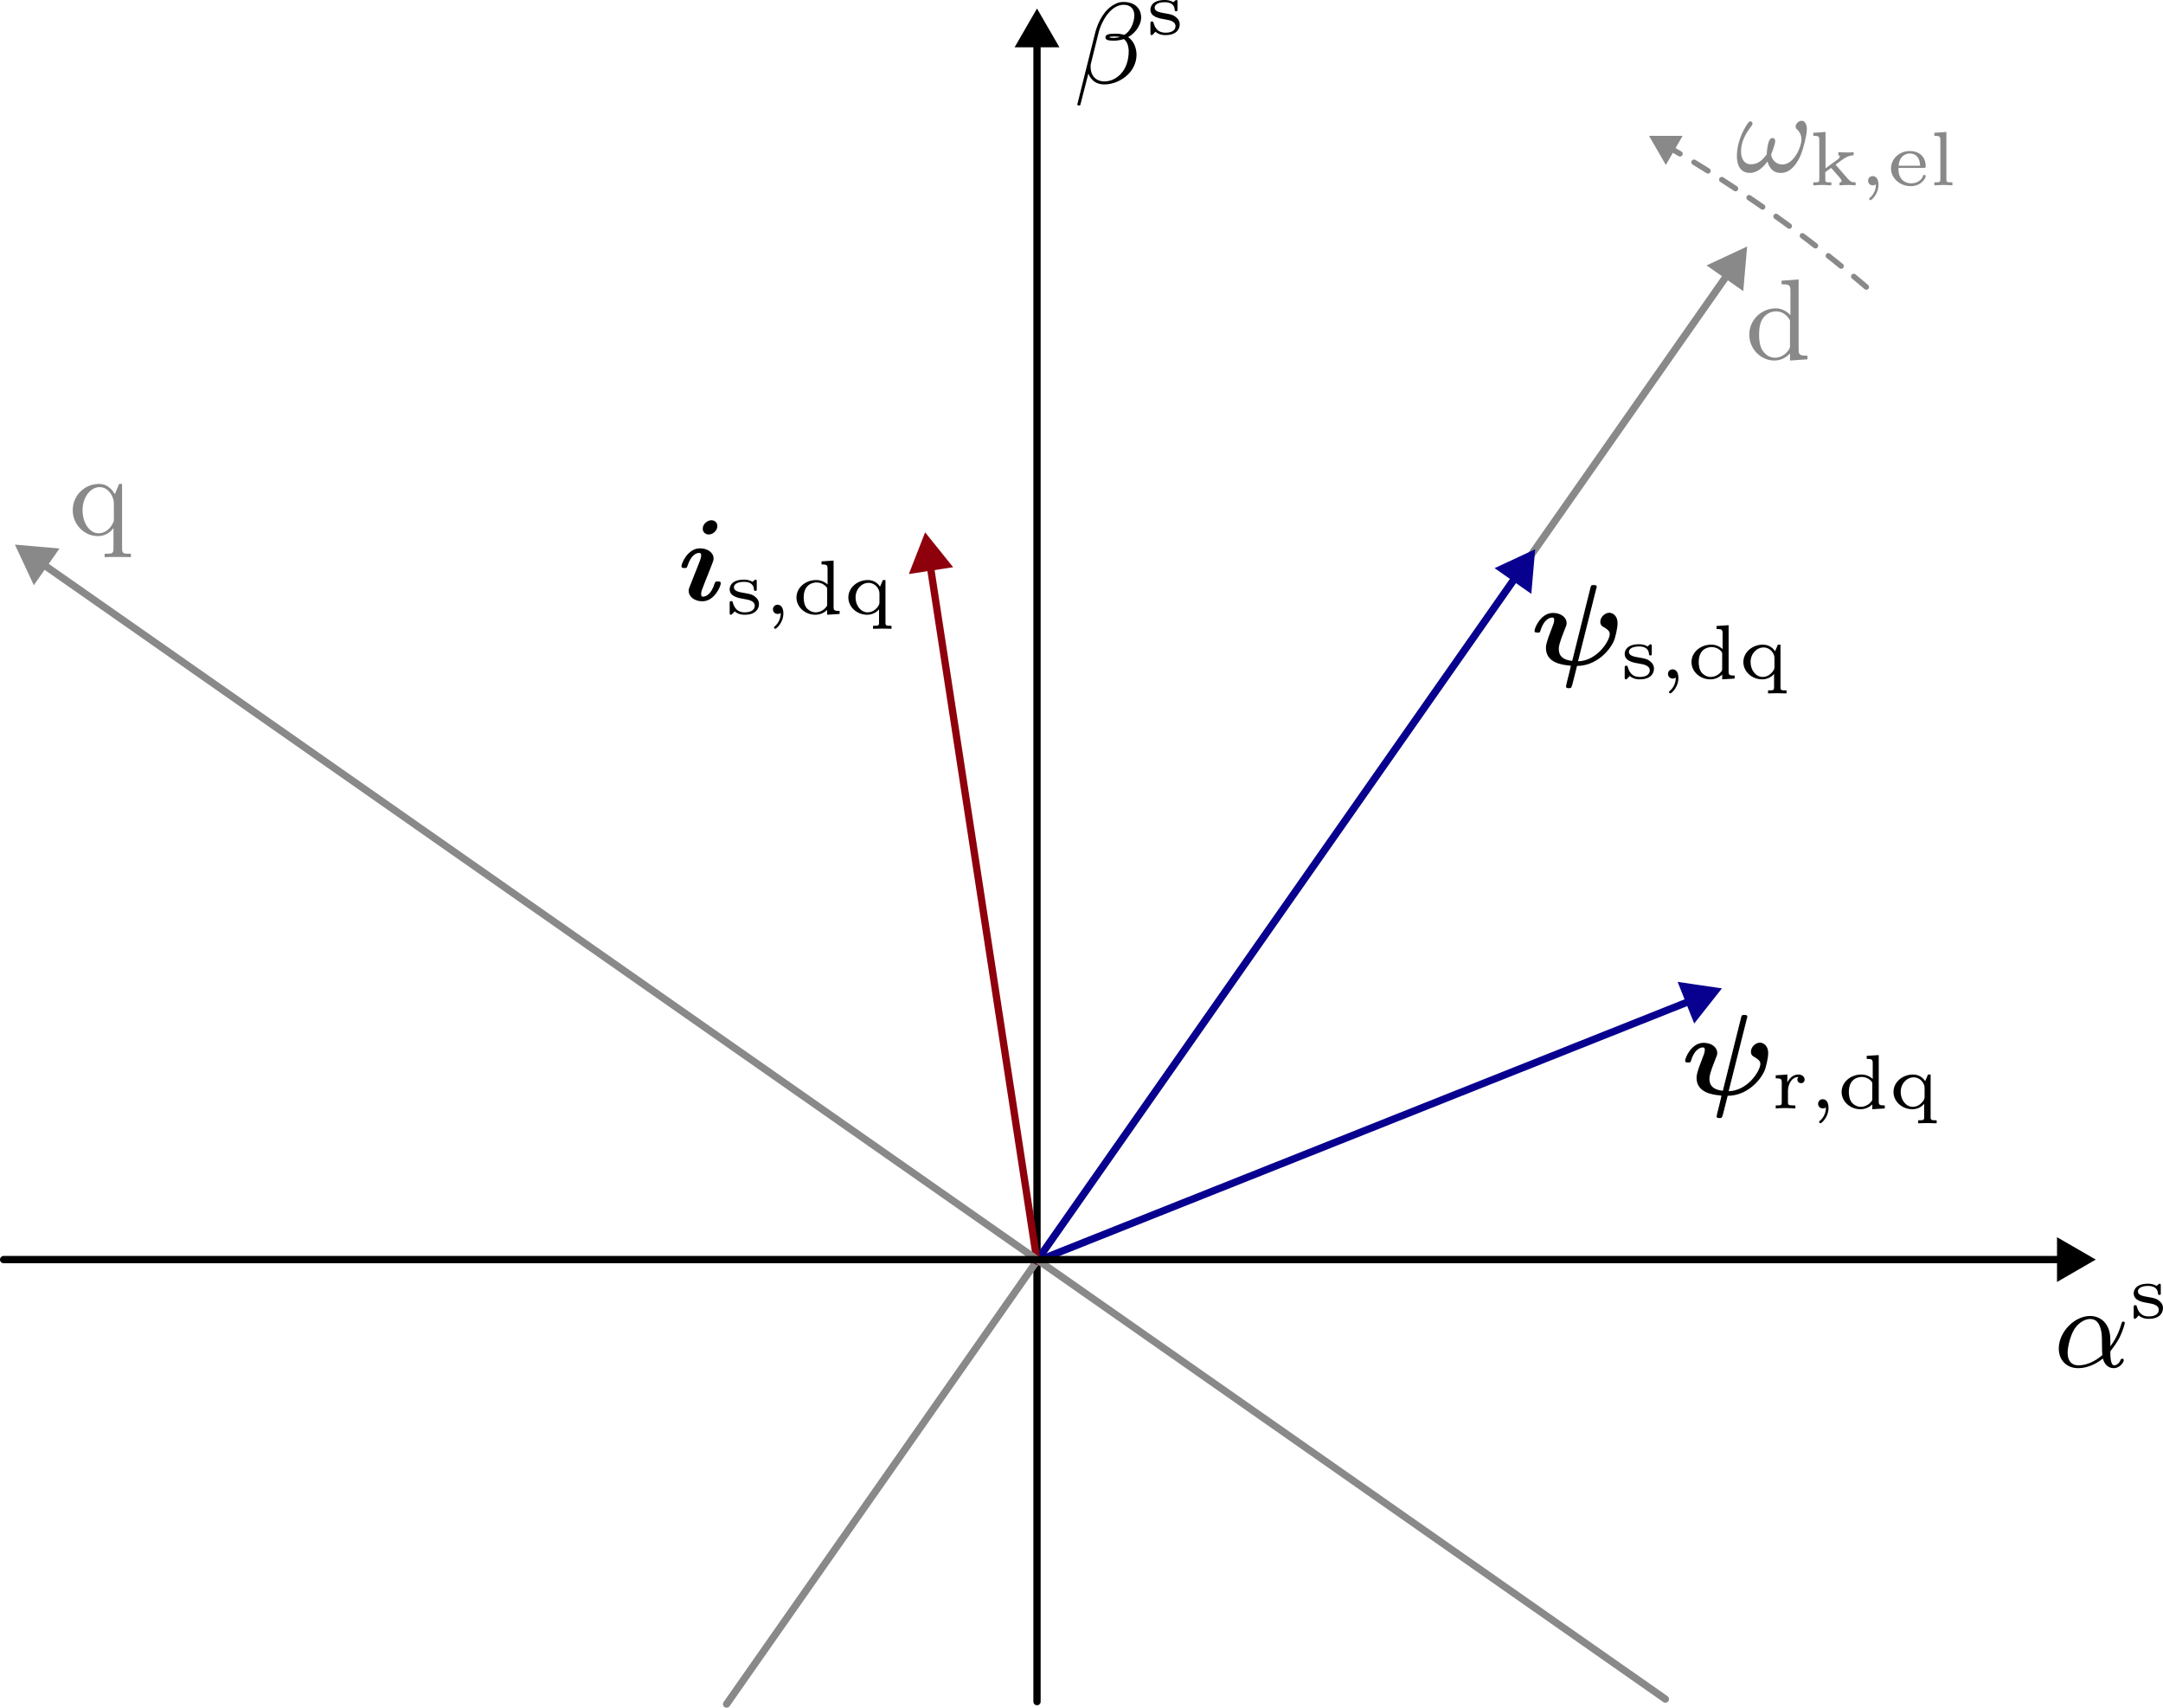
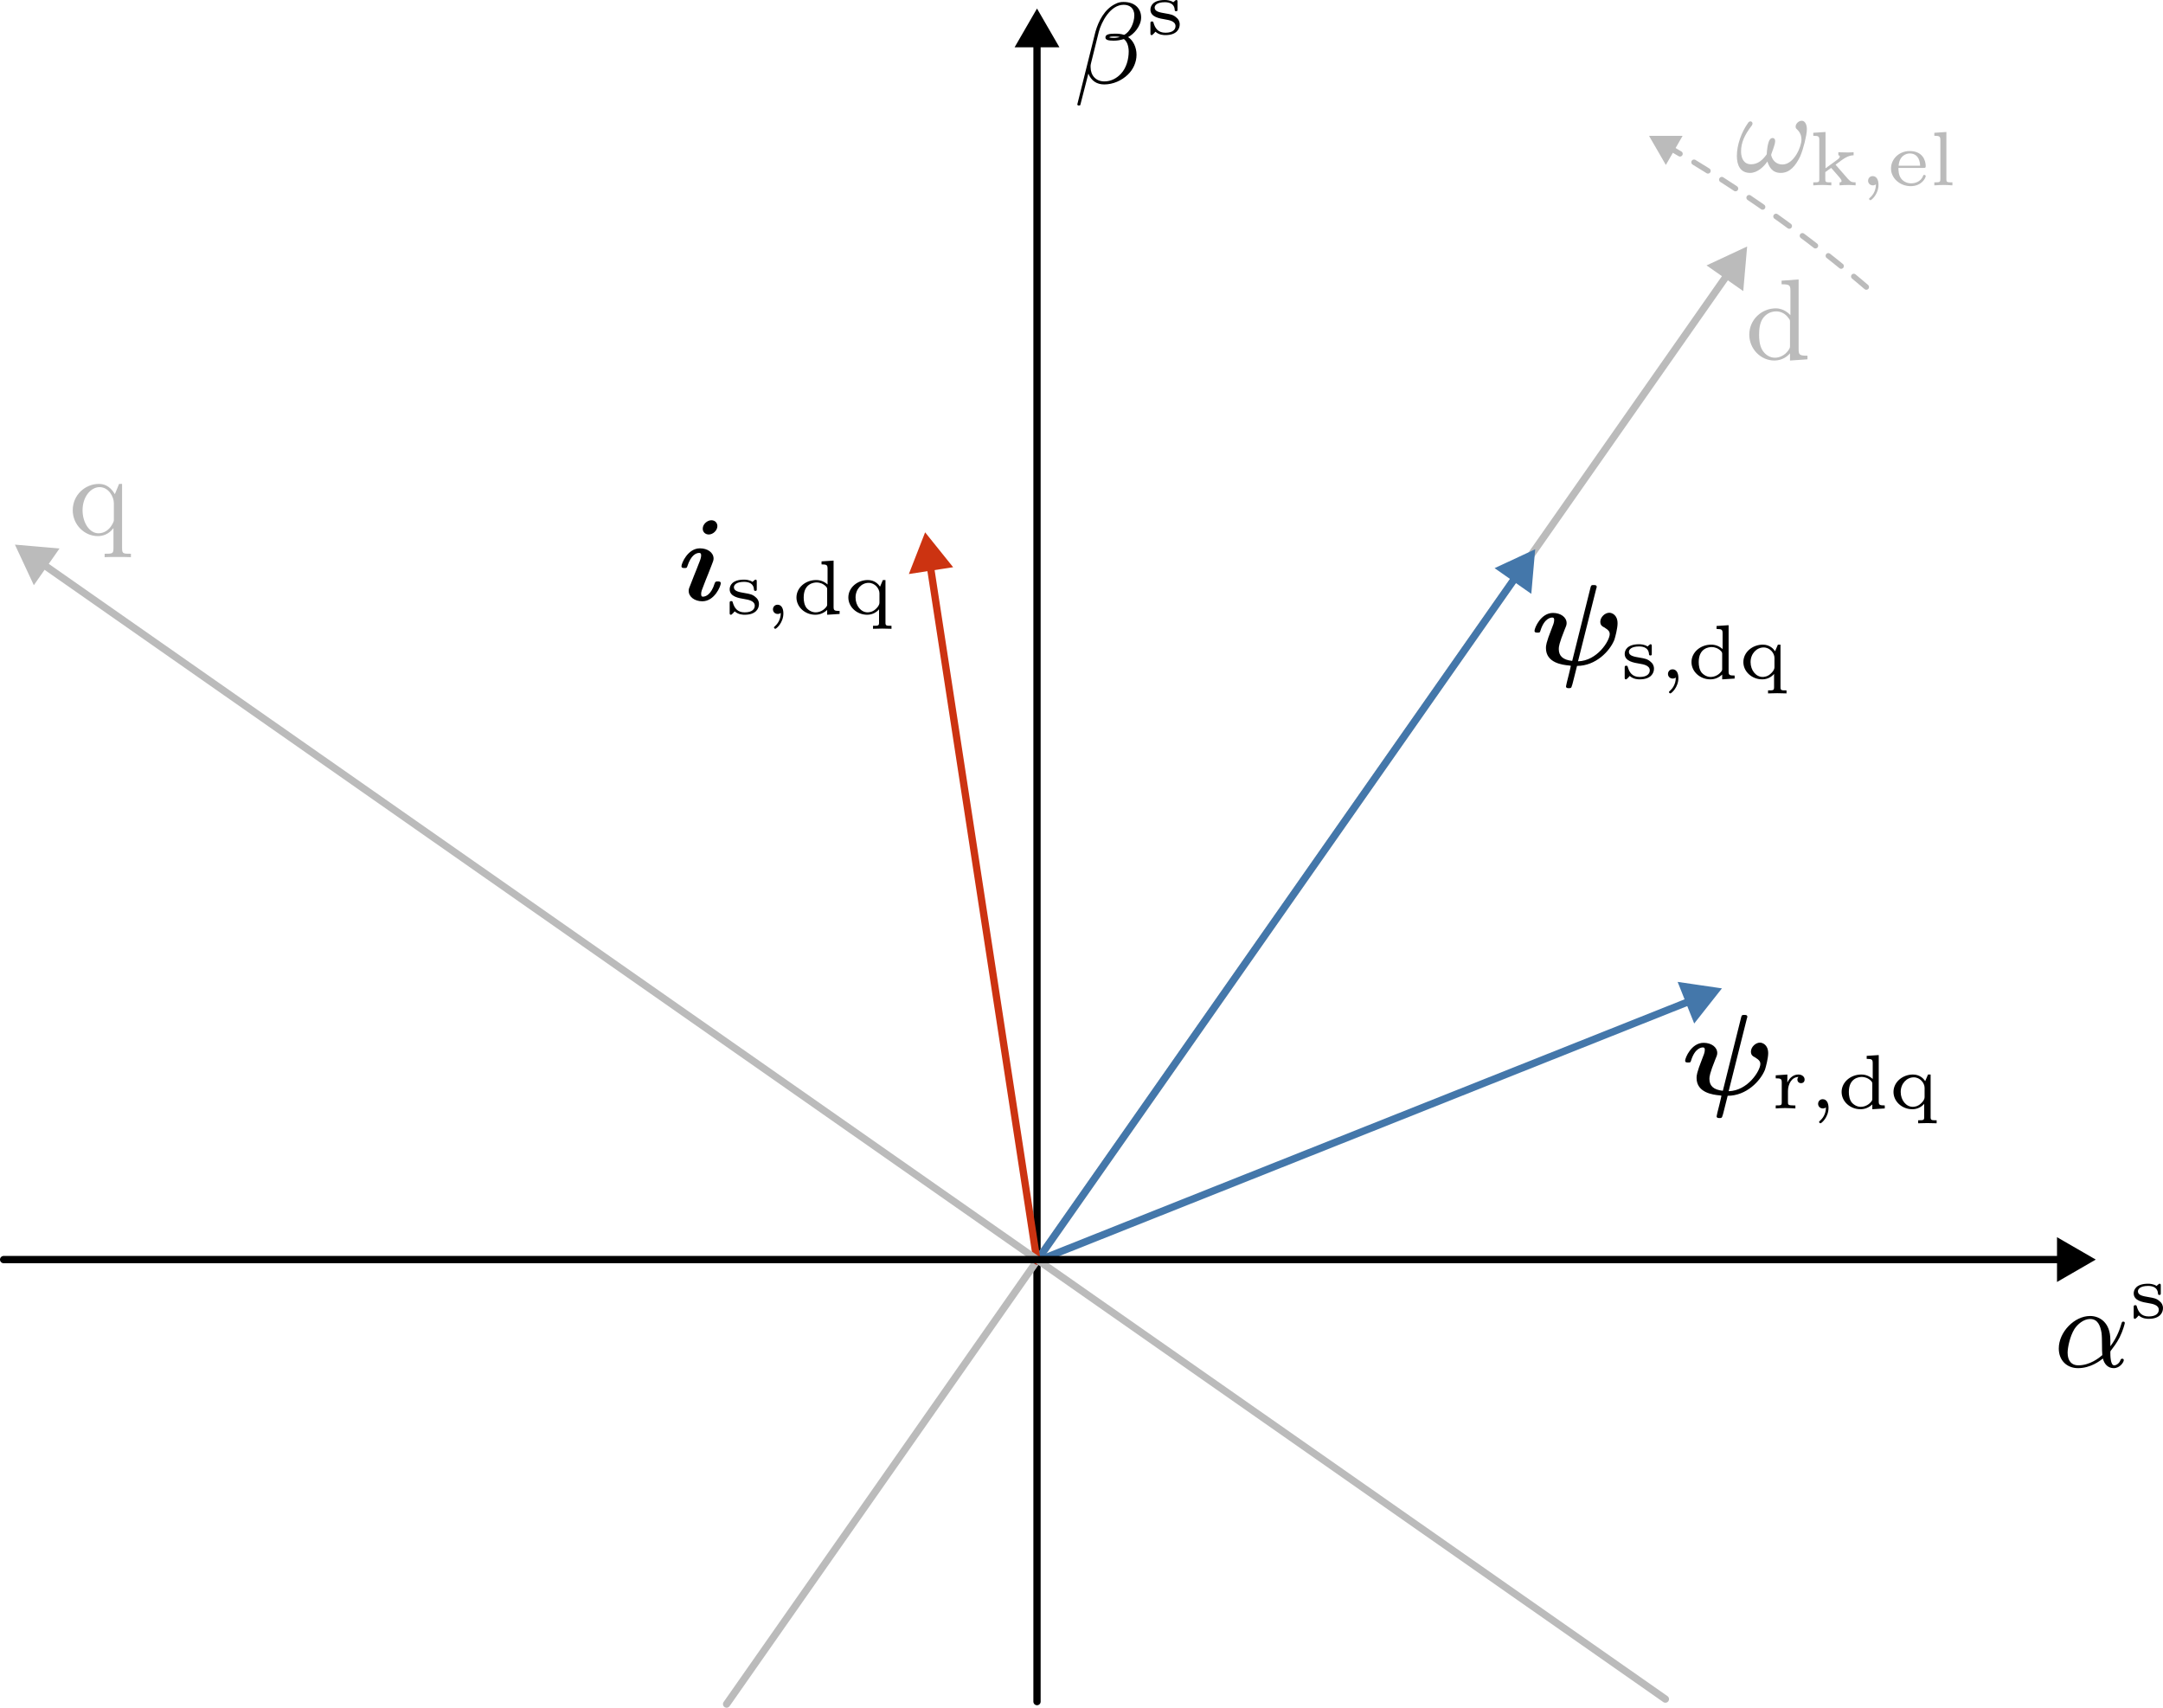
<svg xmlns="http://www.w3.org/2000/svg" width="59.424mm" height="46.913mm" viewBox="0 0 59.424 46.913" version="1.1" id="svg1">
  <defs id="defs1">
    <marker style="overflow:visible" id="Triangle" refX="0" refY="0" orient="auto-start-reverse" markerWidth="1" markerHeight="1" viewBox="0 0 1 1" preserveAspectRatio="xMidYMid">
      <path transform="scale(0.5)" style="fill:context-stroke;fill-rule:evenodd;stroke:context-stroke;stroke-width:1pt" d="M 5.77,0 -2.88,5 V -5 Z" id="path135" />
    </marker>
    <marker style="overflow:visible" id="Triangle-6" refX="0" refY="0" orient="auto-start-reverse" markerWidth="1" markerHeight="1" viewBox="0 0 1 1" preserveAspectRatio="xMidYMid">
      <path transform="scale(0.5)" style="fill:context-stroke;fill-rule:evenodd;stroke:context-stroke;stroke-width:1pt" d="M 5.77,0 -2.88,5 V -5 Z" id="path135-3" />
    </marker>
    <marker style="overflow:visible" id="Triangle-69-8" refX="0" refY="0" orient="auto-start-reverse" markerWidth="1" markerHeight="1" viewBox="0 0 1 1" preserveAspectRatio="xMidYMid">
      <path transform="scale(0.5)" style="fill:context-stroke;fill-rule:evenodd;stroke:context-stroke;stroke-width:1pt" d="M 5.77,0 -2.88,5 V -5 Z" id="path135-7-6" />
    </marker>
    <marker style="overflow:visible" id="Triangle-69-8-6" refX="0" refY="0" orient="auto-start-reverse" markerWidth="1" markerHeight="1" viewBox="0 0 1 1" preserveAspectRatio="xMidYMid">
      <path transform="scale(0.5)" style="fill:context-stroke;fill-rule:evenodd;stroke:context-stroke;stroke-width:1pt" d="M 5.77,0 -2.88,5 V -5 Z" id="path135-7-6-1" />
    </marker>
    <marker style="overflow:visible" id="Triangle-69-8-5" refX="0" refY="0" orient="auto-start-reverse" markerWidth="1" markerHeight="1" viewBox="0 0 1 1" preserveAspectRatio="xMidYMid">
      <path transform="scale(0.5)" style="fill:context-stroke;fill-rule:evenodd;stroke:context-stroke;stroke-width:1pt" d="M 5.77,0 -2.88,5 V -5 Z" id="path135-7-6-4" />
    </marker>
    <marker style="overflow:visible" id="Triangle-69-8-5-6" refX="0" refY="0" orient="auto-start-reverse" markerWidth="1" markerHeight="1" viewBox="0 0 1 1" preserveAspectRatio="xMidYMid">
      <path transform="scale(0.5)" style="fill:context-stroke;fill-rule:evenodd;stroke:context-stroke;stroke-width:1pt" d="M 5.77,0 -2.88,5 V -5 Z" id="path135-7-6-4-1" />
    </marker>
    <marker style="overflow:visible" id="Triangle-69-8-5-6-5" refX="0" refY="0" orient="auto-start-reverse" markerWidth="1" markerHeight="1" viewBox="0 0 1 1" preserveAspectRatio="xMidYMid">
      <path transform="scale(0.5)" style="fill:context-stroke;fill-rule:evenodd;stroke:context-stroke;stroke-width:1pt" d="M 5.77,0 -2.88,5 V -5 Z" id="path135-7-6-4-1-3" />
    </marker>
    <marker style="overflow:visible" id="Triangle-4" refX="0" refY="0" orient="auto-start-reverse" markerWidth="1" markerHeight="1" viewBox="0 0 1 1" preserveAspectRatio="xMidYMid">
      <path transform="scale(0.5)" style="fill:context-stroke;fill-rule:evenodd;stroke:context-stroke;stroke-width:1pt" d="M 5.77,0 -2.88,5 V -5 Z" id="path135-2" />
    </marker>
  </defs>
  <g id="layer1" transform="translate(-5.906275,-0.8115206)">
    <path style="fill:none;fill-rule:evenodd;stroke:#000000;stroke-width:0.2;stroke-linecap:round;stroke-miterlimit:3.9;stroke-dasharray:none;stroke-opacity:1;marker-start:url(#Triangle)" d="m 34.396,1.756 v 45.801" id="path1" />
-     <path style="fill:none;fill-rule:evenodd;stroke:#898989;stroke-width:0.2;stroke-linecap:round;stroke-miterlimit:3.9;stroke-dasharray:none;stroke-opacity:1;marker-start:url(#Triangle-69-8)" d="M 53.498,8.165 25.868,47.625" id="path1-2-8" />
-     <path style="fill:none;fill-rule:evenodd;stroke:#08008e;stroke-width:0.2;stroke-linecap:round;stroke-miterlimit:3.9;stroke-dasharray:none;stroke-opacity:1;marker-start:url(#Triangle-69-8-5)" d="M 47.675,16.482 34.416,35.414" id="path1-2-8-6" />
-     <path style="fill:none;fill-rule:evenodd;stroke:#08008e;stroke-width:0.2;stroke-linecap:round;stroke-miterlimit:3.9;stroke-dasharray:none;stroke-opacity:1;marker-start:url(#Triangle-69-8-5-6)" d="M 52.553,28.226 34.396,35.454" id="path1-2-8-6-3" />
-     <path style="fill:none;fill-rule:evenodd;stroke:#8e000c;stroke-width:0.2;stroke-linecap:round;stroke-miterlimit:3.9;stroke-dasharray:none;stroke-opacity:1;marker-start:url(#Triangle-69-8-5-6-5)" d="m 31.43,16.137 2.966,19.317" id="path1-2-8-6-3-9" />
-     <path style="fill:none;fill-rule:evenodd;stroke:#898989;stroke-width:0.2;stroke-linecap:round;stroke-miterlimit:3.9;stroke-dasharray:none;stroke-opacity:1;marker-start:url(#Triangle-69-8-6)" d="M 6.898,16.18 51.659,47.488" id="path1-2-8-2" />
+     <path style="fill:#bbbbbb;fill-rule:evenodd;stroke:#bbbbbb;stroke-width:0.2;stroke-linecap:round;stroke-miterlimit:3.9;stroke-dasharray:none;stroke-opacity:1;marker-start:url(#Triangle-69-8)" d="M 53.498,8.165 25.868,47.625" id="path1-2-8" />
+     <path style="fill:#4477aa;fill-rule:evenodd;stroke:#4477aa;stroke-width:0.2;stroke-linecap:round;stroke-miterlimit:3.9;stroke-dasharray:none;stroke-opacity:1;marker-start:url(#Triangle-69-8-5)" d="M 47.675,16.482 34.416,35.414" id="path1-2-8-6" />
+     <path style="fill:#4477aa;fill-rule:evenodd;stroke:#4477aa;stroke-width:0.2;stroke-linecap:round;stroke-miterlimit:3.9;stroke-dasharray:none;stroke-opacity:1;marker-start:url(#Triangle-69-8-5-6)" d="M 52.553,28.226 34.396,35.454" id="path1-2-8-6-3" />
+     <path style="fill:#cc3311;fill-rule:evenodd;stroke:#cc3311;stroke-width:0.2;stroke-linecap:round;stroke-miterlimit:3.9;stroke-dasharray:none;stroke-opacity:1;marker-start:url(#Triangle-69-8-5-6-5)" d="m 31.43,16.137 2.966,19.317" id="path1-2-8-6-3-9" />
+     <path style="fill:#bbbbbb;fill-rule:evenodd;stroke:#bbbbbb;stroke-width:0.2;stroke-linecap:round;stroke-miterlimit:3.9;stroke-dasharray:none;stroke-opacity:1;marker-start:url(#Triangle-69-8-6)" d="M 6.898,16.18 51.659,47.488" id="path1-2-8-2" />
    <path style="fill:none;fill-rule:evenodd;stroke:#000000;stroke-width:0.2;stroke-linecap:round;stroke-miterlimit:3.9;stroke-dasharray:none;stroke-opacity:1;marker-start:url(#Triangle-6)" d="M 62.773,35.414 H 6.006" id="path1-9" />
-     <g transform="translate(53.96397,8.488714)" id="g7" style="fill:#898989;fill-opacity:1">
-       <g fill="#000000" fill-opacity="1" id="g5" transform="matrix(0.352778,0,0,0.352778,-0.813329,-0.705644)" style="fill:#898989;fill-opacity:1">
-         <g id="g4" transform="translate(1.993,8.219)" style="fill:#898989;fill-opacity:1">
-           <path d="m 3.484,-1.078 c 0,0.156 0,0.188 -0.125,0.375 C 3.078,-0.297 2.656,-0.125 2.312,-0.125 c -0.391,0 -0.75,-0.219 -0.984,-0.594 -0.234,-0.391 -0.25,-0.906 -0.25,-1.203 0,-0.422 0.047,-0.891 0.281,-1.25 0.203,-0.297 0.562,-0.562 1.047,-0.562 0.375,0 0.734,0.188 0.969,0.531 0.109,0.141 0.109,0.141 0.109,0.312 z M 3.516,-3.438 C 3.469,-3.484 3.062,-3.969 2.375,-3.969 c -1.109,0 -2.062,0.891 -2.062,2.047 0,1.109 0.891,2.016 1.953,2.016 0.656,0 1.062,-0.375 1.219,-0.562 v 0.562 L 4.844,0 v -0.281 c -0.609,0 -0.688,-0.062 -0.688,-0.5 v -5.438 L 2.828,-6.125 v 0.281 c 0.609,0 0.688,0.062 0.688,0.5 z m 0,0" id="path3" style="fill:#898989;fill-opacity:1" />
+     <g transform="translate(53.96397,8.488714)" id="g7" style="fill:#bbbbbb;fill-opacity:1">
+       <g fill="#000000" fill-opacity="1" id="g5" transform="matrix(0.352778,0,0,0.352778,-0.813329,-0.705644)" style="fill:#bbbbbb;fill-opacity:1">
+         <g id="g4" transform="translate(1.993,8.219)" style="fill:#bbbbbb;fill-opacity:1">
+           <path d="m 3.484,-1.078 c 0,0.156 0,0.188 -0.125,0.375 C 3.078,-0.297 2.656,-0.125 2.312,-0.125 c -0.391,0 -0.75,-0.219 -0.984,-0.594 -0.234,-0.391 -0.25,-0.906 -0.25,-1.203 0,-0.422 0.047,-0.891 0.281,-1.25 0.203,-0.297 0.562,-0.562 1.047,-0.562 0.375,0 0.734,0.188 0.969,0.531 0.109,0.141 0.109,0.141 0.109,0.312 z M 3.516,-3.438 C 3.469,-3.484 3.062,-3.969 2.375,-3.969 c -1.109,0 -2.062,0.891 -2.062,2.047 0,1.109 0.891,2.016 1.953,2.016 0.656,0 1.062,-0.375 1.219,-0.562 v 0.562 L 4.844,0 v -0.281 c -0.609,0 -0.688,-0.062 -0.688,-0.5 v -5.438 L 2.828,-6.125 v 0.281 c 0.609,0 0.688,0.062 0.688,0.5 z m 0,0" id="path3" style="fill:#bbbbbb;fill-opacity:1" />
        </g>
      </g>
    </g>
-     <g transform="translate(7.904425,14.1056)" id="g10" style="fill:#898989;fill-opacity:1">
-       <g fill="#000000" fill-opacity="1" id="g9" transform="matrix(0.352778,0,0,0.352778,-0.813329,-0.664722)" style="fill:#898989;fill-opacity:1">
-         <g id="g8" transform="translate(1.993,5.853)" style="fill:#898989;fill-opacity:1">
-           <path d="m 3.594,-3.172 c -0.422,-0.719 -0.938,-0.797 -1.25,-0.797 -1.062,0 -2.031,0.859 -2.031,2.047 0,1.125 0.906,2.016 1.953,2.016 0.375,0 0.844,-0.125 1.219,-0.625 v 1.578 c 0,0.422 -0.094,0.422 -0.688,0.422 V 1.734 C 3.219,1.719 3.391,1.719 3.828,1.719 c 0.422,0 0.547,0 1.016,0.016 V 1.469 c -0.594,0 -0.688,0 -0.688,-0.422 V -3.969 H 3.922 Z m -0.078,1.938 c 0,0.156 0,0.188 -0.141,0.438 C 3.156,-0.406 2.781,-0.125 2.312,-0.125 c -0.672,0 -1.234,-0.797 -1.234,-1.797 0,-1.047 0.641,-1.797 1.328,-1.797 0.703,0 1.109,0.75 1.109,1.25 z m 0,0" id="path7" style="fill:#898989;fill-opacity:1" />
+     <g transform="translate(7.904425,14.1056)" id="g10" style="fill:#bbbbbb;fill-opacity:1">
+       <g fill="#000000" fill-opacity="1" id="g9" transform="matrix(0.352778,0,0,0.352778,-0.813329,-0.664722)" style="fill:#bbbbbb;fill-opacity:1">
+         <g id="g8" transform="translate(1.993,5.853)" style="fill:#bbbbbb;fill-opacity:1">
+           <path d="m 3.594,-3.172 c -0.422,-0.719 -0.938,-0.797 -1.25,-0.797 -1.062,0 -2.031,0.859 -2.031,2.047 0,1.125 0.906,2.016 1.953,2.016 0.375,0 0.844,-0.125 1.219,-0.625 v 1.578 c 0,0.422 -0.094,0.422 -0.688,0.422 V 1.734 C 3.219,1.719 3.391,1.719 3.828,1.719 c 0.422,0 0.547,0 1.016,0.016 V 1.469 c -0.594,0 -0.688,0 -0.688,-0.422 V -3.969 H 3.922 Z m -0.078,1.938 c 0,0.156 0,0.188 -0.141,0.438 C 3.156,-0.406 2.781,-0.125 2.312,-0.125 c -0.672,0 -1.234,-0.797 -1.234,-1.797 0,-1.047 0.641,-1.797 1.328,-1.797 0.703,0 1.109,0.75 1.109,1.25 z m 0,0" id="path7" style="fill:#bbbbbb;fill-opacity:1" />
        </g>
      </g>
    </g>
    <g transform="translate(62.46719,36.07704)" id="g16">
      <g fill="#000000" fill-opacity="1" id="g14" transform="matrix(0.352778,0,0,0.352778,-0.84089,-0.668205)">
        <g id="use2" transform="translate(1.993,8.375)">
          <path d="m 4.406,-2.109 c 0,-1.328 -0.812,-1.859 -1.578,-1.859 -1.219,0 -2.438,1.25 -2.438,2.531 0,0.922 0.625,1.531 1.5,1.531 0.969,0 1.703,-0.562 1.938,-0.75 0.109,0.453 0.406,0.75 0.844,0.75 0.484,0 0.781,-0.469 0.781,-0.625 0,-0.109 -0.094,-0.109 -0.125,-0.109 -0.094,0 -0.109,0.047 -0.141,0.125 -0.094,0.25 -0.328,0.391 -0.484,0.391 -0.297,0 -0.297,-0.797 -0.297,-0.984 0,-0.109 0,-0.125 0.094,-0.234 0.141,-0.188 0.391,-0.5 0.625,-0.953 0.266,-0.531 0.406,-1.078 0.406,-1.125 0,-0.016 0,-0.109 -0.109,-0.109 -0.109,0 -0.109,0.031 -0.156,0.172 -0.094,0.312 -0.297,1 -0.859,1.75 z m -0.625,1.188 C 3.547,-0.719 2.828,-0.125 1.906,-0.125 c -0.5,0 -0.828,-0.328 -0.828,-0.984 0,-0.375 0.172,-1.266 0.531,-1.844 0.234,-0.359 0.703,-0.781 1.219,-0.781 0.609,0 0.797,0.531 0.891,1.078 0.062,0.484 0.016,1.344 0.062,1.734 z m 0,0" id="path4" />
        </g>
      </g>
      <g fill="#000000" fill-opacity="1" id="g15" transform="matrix(0.352778,0,0,0.352778,-0.84089,-0.668205)">
        <g id="use3" transform="translate(7.905,4.566)">
          <path d="m 2.422,-2.5 c 0,-0.109 0,-0.172 -0.094,-0.172 -0.031,0 -0.047,0 -0.125,0.078 C 2.188,-2.578 2.172,-2.578 2.094,-2.5 1.859,-2.656 1.562,-2.672 1.438,-2.672 c -0.938,0 -1.125,0.469 -1.125,0.75 0,0.578 0.703,0.688 1.172,0.766 0.266,0.047 0.781,0.125 0.781,0.516 0,0.234 -0.172,0.516 -0.781,0.516 -0.578,0 -0.812,-0.344 -0.938,-0.797 C 0.531,-0.969 0.516,-1 0.438,-1 c -0.125,0 -0.125,0.047 -0.125,0.172 v 0.719 c 0,0.109 0,0.172 0.094,0.172 0.047,0 0.047,-0.016 0.156,-0.109 l 0.141,-0.156 C 1,0.062 1.359,0.062 1.484,0.062 c 0.875,0 1.109,-0.484 1.109,-0.828 0,-0.25 -0.109,-0.422 -0.25,-0.531 C 2.094,-1.531 1.859,-1.562 1.5,-1.625 1.047,-1.703 0.641,-1.766 0.641,-2.078 0.641,-2.25 0.812,-2.5 1.438,-2.5 c 0.406,0 0.734,0.156 0.766,0.578 0,0.078 0.016,0.125 0.109,0.125 0.109,0 0.109,-0.047 0.109,-0.156 z m 0,0" id="path5" />
        </g>
      </g>
    </g>
    <g transform="translate(35.50292,0.8115199)" id="g31">
      <g fill="#000000" fill-opacity="1" id="g28" transform="matrix(0.352778,0,0,0.352778,-0.801448,-0.668205)">
        <g id="g27" transform="translate(1.993,8.375)">
          <path d="m 5.25,-5.125 c 0,-0.625 -0.422,-1.203 -1.375,-1.203 -0.219,0 -0.406,0.031 -0.672,0.172 C 2.406,-5.75 1.938,-4.875 1.688,-4 L 0.281,1.641 c -0.016,0.047 0.047,0.094 0.109,0.094 0.078,0 0.125,-0.016 0.125,-0.047 l 0.625,-2.438 c 0.219,0.547 0.641,0.844 1.234,0.844 0.688,0 1.359,-0.297 1.844,-0.766 C 4.625,-1.062 4.891,-1.625 4.891,-2.219 c 0,-0.562 -0.25,-1.109 -0.656,-1.375 C 4.672,-3.812 5.25,-4.438 5.25,-5.125 Z M 3.594,-3.594 C 3.438,-3.562 3.297,-3.531 3.141,-3.531 3,-3.531 2.875,-3.531 2.75,-3.578 c 0.109,-0.062 0.266,-0.062 0.391,-0.062 0.156,0 0.297,0 0.453,0.047 z m 1.125,-1.688 c 0,0.562 -0.328,1.297 -0.797,1.516 -0.234,-0.078 -0.453,-0.094 -0.719,-0.094 -0.453,0 -0.734,0.062 -0.734,0.297 0,0.188 0.219,0.25 0.641,0.25 0.312,0 0.516,-0.047 0.797,-0.125 0.281,0.203 0.375,0.625 0.375,0.969 0,0.609 -0.188,1.281 -0.594,1.719 -0.344,0.375 -0.797,0.609 -1.297,0.609 -0.672,0 -1.078,-0.469 -1.078,-1.125 0,-0.094 0,-0.188 0.031,-0.281 L 1.953,-4 c 0.203,-0.766 0.891,-2.109 1.938,-2.109 0.422,0 0.828,0.219 0.828,0.828 z m 0,0" id="path26" />
        </g>
      </g>
      <g fill="#000000" fill-opacity="1" id="g30" transform="matrix(0.352778,0,0,0.352778,-0.801448,-0.668205)">
        <g id="g29" transform="translate(7.654,4.566)">
          <path d="m 2.422,-2.5 c 0,-0.109 0,-0.172 -0.094,-0.172 -0.031,0 -0.047,0 -0.125,0.078 C 2.188,-2.578 2.172,-2.578 2.094,-2.5 1.859,-2.656 1.562,-2.672 1.438,-2.672 c -0.938,0 -1.125,0.469 -1.125,0.75 0,0.578 0.703,0.688 1.172,0.766 0.266,0.047 0.781,0.125 0.781,0.516 0,0.234 -0.172,0.516 -0.781,0.516 -0.578,0 -0.812,-0.344 -0.938,-0.797 C 0.531,-0.969 0.516,-1 0.438,-1 c -0.125,0 -0.125,0.047 -0.125,0.172 v 0.719 c 0,0.109 0,0.172 0.094,0.172 0.047,0 0.047,-0.016 0.156,-0.109 l 0.141,-0.156 C 1,0.062 1.359,0.062 1.484,0.062 c 0.875,0 1.109,-0.484 1.109,-0.828 0,-0.25 -0.109,-0.422 -0.25,-0.531 C 2.094,-1.531 1.859,-1.562 1.5,-1.625 1.047,-1.703 0.641,-1.766 0.641,-2.078 0.641,-2.25 0.812,-2.5 1.438,-2.5 c 0.406,0 0.734,0.156 0.766,0.578 0,0.078 0.016,0.125 0.109,0.125 0.109,0 0.109,-0.047 0.109,-0.156 z m 0,0" id="path28" />
        </g>
      </g>
    </g>
    <g transform="translate(48.06367,16.88355)" id="g11">
      <g fill="#000000" fill-opacity="1" id="g6" transform="matrix(0.352778,0,0,0.352778,-0.807817,-0.705644)">
        <g id="use5" transform="translate(1.993,8.219)">
          <path d="M 5.109,-5.953 C 5.125,-5.984 5.141,-6.031 5.141,-6.078 5.141,-6.219 5,-6.219 4.906,-6.219 c -0.188,0 -0.203,0.016 -0.25,0.203 L 3.234,-0.312 C 2.516,-0.391 2.188,-0.688 2.188,-1.234 c 0,-0.172 0.016,-0.422 0.469,-1.547 0.078,-0.188 0.141,-0.312 0.141,-0.469 0,-0.469 -0.469,-0.797 -1.062,-0.797 -0.953,0 -1.438,1.172 -1.438,1.391 0,0.141 0.125,0.141 0.234,0.141 0.141,0 0.188,0 0.219,-0.125 0.312,-1.031 0.844,-1.047 0.922,-1.047 0.062,0 0.156,0 0.156,0.188 0,0.203 -0.094,0.422 -0.188,0.656 C 1.188,-1.703 1.188,-1.484 1.188,-1.312 1.188,-0.156 2.469,0 3,0.047 3.125,0.062 3.125,0.078 3.125,0.078 3.125,0.109 3.016,0.547 2.969,0.75 2.844,1.234 2.75,1.625 2.75,1.672 2.75,1.812 2.891,1.812 2.969,1.812 c 0.156,0 0.203,-0.016 0.234,-0.172 0.078,-0.219 -0.016,0.094 0.406,-1.562 1.453,0 2.547,-1.141 2.906,-2.031 0.078,-0.234 0.25,-0.906 0.25,-1.281 0,-0.688 -0.469,-0.828 -0.641,-0.828 -0.344,0 -0.703,0.344 -0.703,0.703 0,0.281 0.172,0.375 0.312,0.438 0.359,0.219 0.422,0.359 0.422,0.516 0,0.531 -0.984,2.094 -2.469,2.125 z m 0,0" id="path9" />
        </g>
      </g>
      <g fill="#000000" fill-opacity="1" id="g1" transform="matrix(0.352778,0,0,0.352778,-0.807817,-0.705644)">
        <g id="use6" transform="translate(9.001,9.282)">
          <path d="m 2.422,-2.5 c 0,-0.109 0,-0.172 -0.094,-0.172 -0.031,0 -0.047,0 -0.125,0.078 C 2.188,-2.578 2.172,-2.578 2.094,-2.5 1.859,-2.656 1.562,-2.672 1.438,-2.672 c -0.938,0 -1.125,0.469 -1.125,0.75 0,0.578 0.703,0.688 1.172,0.766 0.266,0.047 0.781,0.125 0.781,0.516 0,0.234 -0.172,0.516 -0.781,0.516 -0.578,0 -0.812,-0.344 -0.938,-0.797 C 0.531,-0.969 0.516,-1 0.438,-1 c -0.125,0 -0.125,0.047 -0.125,0.172 v 0.719 c 0,0.109 0,0.172 0.094,0.172 0.047,0 0.047,-0.016 0.156,-0.109 l 0.141,-0.156 C 1,0.062 1.359,0.062 1.484,0.062 c 0.875,0 1.109,-0.484 1.109,-0.828 0,-0.25 -0.109,-0.422 -0.25,-0.531 C 2.094,-1.531 1.859,-1.562 1.5,-1.625 1.047,-1.703 0.641,-1.766 0.641,-2.078 0.641,-2.25 0.812,-2.5 1.438,-2.5 c 0.406,0 0.734,0.156 0.766,0.578 0,0.078 0.016,0.125 0.109,0.125 0.109,0 0.109,-0.047 0.109,-0.156 z m 0,0" id="path10" />
        </g>
      </g>
      <g fill="#000000" fill-opacity="1" id="g2" transform="matrix(0.352778,0,0,0.352778,-0.807817,-0.705644)">
        <g id="use7" transform="translate(11.918,9.282)">
          <path d="m 1.375,-0.078 c 0,0.562 -0.297,0.891 -0.453,1.031 C 0.875,1 0.844,1.016 0.844,1.047 c 0,0.062 0.062,0.109 0.109,0.109 0.078,0 0.625,-0.469 0.625,-1.203 0,-0.391 -0.156,-0.672 -0.453,-0.672 -0.234,0 -0.359,0.188 -0.359,0.359 C 0.766,-0.188 0.891,0 1.141,0 1.234,0 1.312,-0.031 1.375,-0.078 Z m 0,0" id="path11" />
        </g>
      </g>
      <g fill="#000000" fill-opacity="1" id="g3" transform="matrix(0.352778,0,0,0.352778,-0.807817,-0.705644)">
        <g id="use8" transform="translate(14.187,9.282)">
          <path d="m 2.281,-4.094 v 0.234 c 0.406,0 0.469,0.047 0.469,0.344 v 1.219 c -0.266,-0.234 -0.562,-0.344 -0.891,-0.344 -0.828,0 -1.531,0.594 -1.531,1.359 0,0.734 0.656,1.344 1.469,1.344 0.359,0 0.672,-0.141 0.922,-0.375 v 0.375 L 3.688,0 v -0.234 c -0.422,0 -0.469,-0.047 -0.469,-0.328 v -3.594 z m 0.438,3.328 c 0,0.109 0,0.125 -0.094,0.25 C 2.328,-0.156 1.938,-0.125 1.828,-0.125 c -0.25,0 -0.5,-0.109 -0.703,-0.328 -0.188,-0.234 -0.234,-0.562 -0.234,-0.828 0,-1.094 0.797,-1.172 1.016,-1.172 0.203,0 0.5,0.078 0.734,0.328 C 2.719,-2.016 2.719,-2 2.719,-1.891 Z m 0,0" id="path12" />
        </g>
        <g id="use9" transform="translate(18.22726,9.282)">
          <path d="M 3.219,-2.641 H 3.016 L 2.797,-2.125 C 2.688,-2.297 2.391,-2.641 1.844,-2.641 c -0.797,0 -1.516,0.578 -1.516,1.359 0,0.734 0.656,1.344 1.469,1.344 0.422,0 0.734,-0.203 0.922,-0.422 v 1.031 c 0,0.25 -0.062,0.25 -0.469,0.25 V 1.156 c 0.047,0 0.453,-0.016 0.719,-0.016 0.266,0 0.656,0.016 0.719,0.016 V 0.922 c -0.406,0 -0.469,0 -0.469,-0.25 z m -0.469,1.75 c 0,0.203 -0.141,0.375 -0.297,0.516 -0.25,0.234 -0.531,0.25 -0.625,0.25 -0.516,0 -0.938,-0.516 -0.938,-1.156 0,-0.656 0.469,-1.141 1.016,-1.141 0.5,0 0.844,0.453 0.844,0.812 z m 0,0" id="path13" />
        </g>
      </g>
    </g>
    <g transform="translate(52.20184,28.693)" id="g26">
      <g fill="#000000" fill-opacity="1" id="g18" transform="matrix(0.352778,0,0,0.352778,-0.807817,-0.705644)">
        <g id="g17" transform="translate(1.993,8.219)">
          <path d="M 5.109,-5.953 C 5.125,-5.984 5.141,-6.031 5.141,-6.078 5.141,-6.219 5,-6.219 4.906,-6.219 c -0.188,0 -0.203,0.016 -0.25,0.203 L 3.234,-0.312 C 2.516,-0.391 2.188,-0.688 2.188,-1.234 c 0,-0.172 0.016,-0.422 0.469,-1.547 0.078,-0.188 0.141,-0.312 0.141,-0.469 0,-0.469 -0.469,-0.797 -1.062,-0.797 -0.953,0 -1.438,1.172 -1.438,1.391 0,0.141 0.125,0.141 0.234,0.141 0.141,0 0.188,0 0.219,-0.125 0.312,-1.031 0.844,-1.047 0.922,-1.047 0.062,0 0.156,0 0.156,0.188 0,0.203 -0.094,0.422 -0.188,0.656 C 1.188,-1.703 1.188,-1.484 1.188,-1.312 1.188,-0.156 2.469,0 3,0.047 3.125,0.062 3.125,0.078 3.125,0.078 3.125,0.109 3.016,0.547 2.969,0.75 2.844,1.234 2.75,1.625 2.75,1.672 2.75,1.812 2.891,1.812 2.969,1.812 c 0.156,0 0.203,-0.016 0.234,-0.172 0.078,-0.219 -0.016,0.094 0.406,-1.562 1.453,0 2.547,-1.141 2.906,-2.031 0.078,-0.234 0.25,-0.906 0.25,-1.281 0,-0.688 -0.469,-0.828 -0.641,-0.828 -0.344,0 -0.703,0.344 -0.703,0.703 0,0.281 0.172,0.375 0.312,0.438 0.359,0.219 0.422,0.359 0.422,0.516 0,0.531 -0.984,2.094 -2.469,2.125 z m 0,0" id="path14" />
        </g>
      </g>
      <g fill="#000000" fill-opacity="1" id="g20" transform="matrix(0.352778,0,0,0.352778,-0.807817,-0.705644)">
        <g id="g19" transform="translate(9.001,9.282)">
          <path d="m 1.297,-1.344 c 0,-0.547 0.281,-1.094 0.812,-1.109 -0.047,0.062 -0.078,0.125 -0.078,0.203 0,0.172 0.125,0.281 0.281,0.281 0.172,0 0.281,-0.109 0.281,-0.281 0,-0.234 -0.219,-0.391 -0.484,-0.391 -0.359,0 -0.672,0.219 -0.859,0.625 v -0.625 l -0.906,0.062 v 0.234 c 0.422,0 0.469,0.047 0.469,0.344 v 1.516 c 0,0.25 -0.047,0.25 -0.469,0.25 V 0 C 0.5,-0.016 0.938,-0.031 1.078,-0.031 1.375,-0.031 1.797,0 1.875,0 V -0.234 H 1.75 c -0.453,0 -0.453,-0.062 -0.453,-0.266 z m 0,0" id="path18" />
        </g>
      </g>
      <g fill="#000000" fill-opacity="1" id="g22" transform="matrix(0.352778,0,0,0.352778,-0.807817,-0.705644)">
        <g id="g21" transform="translate(11.879,9.282)">
          <path d="m 1.375,-0.078 c 0,0.562 -0.297,0.891 -0.453,1.031 C 0.875,1 0.844,1.016 0.844,1.047 c 0,0.062 0.062,0.109 0.109,0.109 0.078,0 0.625,-0.469 0.625,-1.203 0,-0.391 -0.156,-0.672 -0.453,-0.672 -0.234,0 -0.359,0.188 -0.359,0.359 C 0.766,-0.188 0.891,0 1.141,0 1.234,0 1.312,-0.031 1.375,-0.078 Z m 0,0" id="path20" />
        </g>
      </g>
      <g fill="#000000" fill-opacity="1" id="g25" transform="matrix(0.352778,0,0,0.352778,-0.807817,-0.705644)">
        <g id="g23" transform="translate(14.148,9.282)">
          <path d="m 2.281,-4.094 v 0.234 c 0.406,0 0.469,0.047 0.469,0.344 v 1.219 c -0.266,-0.234 -0.562,-0.344 -0.891,-0.344 -0.828,0 -1.531,0.594 -1.531,1.359 0,0.734 0.656,1.344 1.469,1.344 0.359,0 0.672,-0.141 0.922,-0.375 v 0.375 L 3.688,0 v -0.234 c -0.422,0 -0.469,-0.047 -0.469,-0.328 v -3.594 z m 0.438,3.328 c 0,0.109 0,0.125 -0.094,0.25 C 2.328,-0.156 1.938,-0.125 1.828,-0.125 c -0.25,0 -0.5,-0.109 -0.703,-0.328 -0.188,-0.234 -0.234,-0.562 -0.234,-0.828 0,-1.094 0.797,-1.172 1.016,-1.172 0.203,0 0.5,0.078 0.734,0.328 C 2.719,-2.016 2.719,-2 2.719,-1.891 Z m 0,0" id="path22" />
        </g>
        <g id="g24" transform="translate(18.18826,9.282)">
          <path d="M 3.219,-2.641 H 3.016 L 2.797,-2.125 C 2.688,-2.297 2.391,-2.641 1.844,-2.641 c -0.797,0 -1.516,0.578 -1.516,1.359 0,0.734 0.656,1.344 1.469,1.344 0.422,0 0.734,-0.203 0.922,-0.422 v 1.031 c 0,0.25 -0.062,0.25 -0.469,0.25 V 1.156 c 0.047,0 0.453,-0.016 0.719,-0.016 0.266,0 0.656,0.016 0.719,0.016 V 0.922 c -0.406,0 -0.469,0 -0.469,-0.25 z m -0.469,1.75 c 0,0.203 -0.141,0.375 -0.297,0.516 -0.25,0.234 -0.531,0.25 -0.625,0.25 -0.516,0 -0.938,-0.516 -0.938,-1.156 0,-0.656 0.469,-1.141 1.016,-1.141 0.5,0 0.844,0.453 0.844,0.812 z m 0,0" id="path23" />
        </g>
      </g>
    </g>
    <g transform="translate(24.6283,15.1033)" id="g41">
      <g fill="#000000" fill-opacity="1" id="g33" transform="matrix(0.352778,0,0,0.352778,-0.807817,-0.700132)">
        <g id="g32" transform="translate(1.993,8.219)">
          <path d="M 3.094,-5.781 C 3.094,-6 2.938,-6.234 2.625,-6.234 c -0.312,0 -0.672,0.297 -0.672,0.656 0,0.281 0.219,0.453 0.469,0.453 0.344,0 0.672,-0.328 0.672,-0.656 z M 1,-1.219 c -0.109,0.25 -0.141,0.344 -0.141,0.484 0,0.469 0.469,0.812 1.062,0.812 0.953,0 1.438,-1.188 1.438,-1.406 0,-0.141 -0.156,-0.141 -0.234,-0.141 -0.141,0 -0.188,0.016 -0.234,0.125 -0.281,0.922 -0.719,1.062 -0.922,1.062 -0.047,0 -0.141,0 -0.141,-0.203 0,-0.188 0.062,-0.344 0.219,-0.734 C 2.094,-1.359 2.312,-1.891 2.375,-2.047 l 0.281,-0.719 c 0.094,-0.25 0.141,-0.344 0.141,-0.484 0,-0.469 -0.469,-0.797 -1.062,-0.797 -0.953,0 -1.438,1.172 -1.438,1.391 0,0.141 0.125,0.141 0.234,0.141 0.141,0 0.188,0 0.219,-0.125 C 1.047,-3.562 1.469,-3.688 1.672,-3.688 c 0.062,0 0.156,0 0.156,0.188 0,0.188 -0.062,0.344 -0.219,0.734 C 1.562,-2.625 1.344,-2.094 1.281,-1.938 Z m 0,0" id="path27" />
        </g>
      </g>
      <g fill="#000000" fill-opacity="1" id="g35" transform="matrix(0.352778,0,0,0.352778,-0.807817,-0.700132)">
        <g id="g34" transform="translate(5.731,9.282)">
          <path d="m 2.422,-2.5 c 0,-0.109 0,-0.172 -0.094,-0.172 -0.031,0 -0.047,0 -0.125,0.078 C 2.188,-2.578 2.172,-2.578 2.094,-2.5 1.859,-2.656 1.562,-2.672 1.438,-2.672 c -0.938,0 -1.125,0.469 -1.125,0.75 0,0.578 0.703,0.688 1.172,0.766 0.266,0.047 0.781,0.125 0.781,0.516 0,0.234 -0.172,0.516 -0.781,0.516 -0.578,0 -0.812,-0.344 -0.938,-0.797 C 0.531,-0.969 0.516,-1 0.438,-1 c -0.125,0 -0.125,0.047 -0.125,0.172 v 0.719 c 0,0.109 0,0.172 0.094,0.172 0.047,0 0.047,-0.016 0.156,-0.109 l 0.141,-0.156 C 1,0.062 1.359,0.062 1.484,0.062 c 0.875,0 1.109,-0.484 1.109,-0.828 0,-0.25 -0.109,-0.422 -0.25,-0.531 C 2.094,-1.531 1.859,-1.562 1.5,-1.625 1.047,-1.703 0.641,-1.766 0.641,-2.078 0.641,-2.25 0.812,-2.5 1.438,-2.5 c 0.406,0 0.734,0.156 0.766,0.578 0,0.078 0.016,0.125 0.109,0.125 0.109,0 0.109,-0.047 0.109,-0.156 z m 0,0" id="path33" />
        </g>
      </g>
      <g fill="#000000" fill-opacity="1" id="g37" transform="matrix(0.352778,0,0,0.352778,-0.807817,-0.700132)">
        <g id="g36" transform="translate(8.648,9.282)">
          <path d="m 1.375,-0.078 c 0,0.562 -0.297,0.891 -0.453,1.031 C 0.875,1 0.844,1.016 0.844,1.047 c 0,0.062 0.062,0.109 0.109,0.109 0.078,0 0.625,-0.469 0.625,-1.203 0,-0.391 -0.156,-0.672 -0.453,-0.672 -0.234,0 -0.359,0.188 -0.359,0.359 C 0.766,-0.188 0.891,0 1.141,0 1.234,0 1.312,-0.031 1.375,-0.078 Z m 0,0" id="path35" />
        </g>
      </g>
      <g fill="#000000" fill-opacity="1" id="g40" transform="matrix(0.352778,0,0,0.352778,-0.807817,-0.700132)">
        <g id="g38" transform="translate(10.917,9.282)">
          <path d="m 2.281,-4.094 v 0.234 c 0.406,0 0.469,0.047 0.469,0.344 v 1.219 c -0.266,-0.234 -0.562,-0.344 -0.891,-0.344 -0.828,0 -1.531,0.594 -1.531,1.359 0,0.734 0.656,1.344 1.469,1.344 0.359,0 0.672,-0.141 0.922,-0.375 v 0.375 L 3.688,0 v -0.234 c -0.422,0 -0.469,-0.047 -0.469,-0.328 v -3.594 z m 0.438,3.328 c 0,0.109 0,0.125 -0.094,0.25 C 2.328,-0.156 1.938,-0.125 1.828,-0.125 c -0.25,0 -0.5,-0.109 -0.703,-0.328 -0.188,-0.234 -0.234,-0.562 -0.234,-0.828 0,-1.094 0.797,-1.172 1.016,-1.172 0.203,0 0.5,0.078 0.734,0.328 C 2.719,-2.016 2.719,-2 2.719,-1.891 Z m 0,0" id="path37" />
        </g>
        <g id="g39" transform="translate(14.95726,9.282)">
          <path d="M 3.219,-2.641 H 3.016 L 2.797,-2.125 C 2.688,-2.297 2.391,-2.641 1.844,-2.641 c -0.797,0 -1.516,0.578 -1.516,1.359 0,0.734 0.656,1.344 1.469,1.344 0.422,0 0.734,-0.203 0.922,-0.422 v 1.031 c 0,0.25 -0.062,0.25 -0.469,0.25 V 1.156 c 0.047,0 0.453,-0.016 0.719,-0.016 0.266,0 0.656,0.016 0.719,0.016 V 0.922 c -0.406,0 -0.469,0 -0.469,-0.25 z m -0.469,1.75 c 0,0.203 -0.141,0.375 -0.297,0.516 -0.25,0.234 -0.531,0.25 -0.625,0.25 -0.516,0 -0.938,-0.516 -0.938,-1.156 0,-0.656 0.469,-1.141 1.016,-1.141 0.5,0 0.844,0.453 0.844,0.812 z m 0,0" id="path38" />
        </g>
      </g>
    </g>
-     <path style="fill:none;fill-rule:evenodd;stroke:#898989;stroke-width:0.15;stroke-linecap:round;stroke-miterlimit:3.9;stroke-dasharray:0.45, 0.45;stroke-opacity:1;marker-start:url(#Triangle-4)" id="path32-6" d="m 51.672,4.81 a 36.692,36.692 0 0 1 5.632,3.993" />
-     <g transform="translate(53.6227,4.128425)" id="g56" style="fill:#898989;fill-opacity:1">
-       <g fill="#000000" fill-opacity="1" id="g48" transform="matrix(0.352778,0,0,0.352778,-0.747183,-0.664722)" style="fill:#898989;fill-opacity:1">
-         <g id="g47" transform="translate(1.993,5.853)" style="fill:#898989;fill-opacity:1">
-           <path d="m 5.578,-3.312 c 0,-0.266 -0.094,-0.656 -0.406,-0.656 -0.234,0 -0.469,0.234 -0.469,0.453 0,0.141 0.047,0.156 0.125,0.234 C 4.938,-3.172 5.156,-2.938 5.156,-2.5 c 0,0.547 -0.578,1.938 -1.484,1.938 -0.5,0 -0.797,-0.359 -0.875,-0.734 0,-0.125 0.312,-0.766 0.312,-1.094 0,-0.125 -0.062,-0.234 -0.203,-0.234 -0.078,0 -0.156,0.047 -0.203,0.109 -0.172,0.203 -0.25,0.938 -0.25,1.156 -0.297,0.422 -0.672,0.781 -1.219,0.781 -0.578,0 -0.781,-0.484 -0.781,-1 0,-0.688 0.266,-1.281 0.844,-2.031 C 1.344,-3.688 1.344,-3.719 1.344,-3.766 c 0,-0.078 -0.078,-0.156 -0.156,-0.156 -0.094,0 -0.172,0.078 -0.203,0.141 -0.5,0.703 -0.859,1.688 -0.859,2.547 0,0.703 0.25,1.328 1.031,1.328 0.562,0 1.078,-0.484 1.344,-0.891 0.125,0.359 0.328,0.891 1.047,0.891 0.703,0 1.156,-0.562 1.5,-1.266 C 5.203,-1.531 5.312,-1.906 5.406,-2.281 5.5,-2.672 5.578,-3.047 5.578,-3.312 Z m 0,0" id="path46" style="fill:#898989;fill-opacity:1" />
+     <path style="fill:none;fill-rule:evenodd;stroke:#bbbbbb;stroke-width:0.15;stroke-linecap:round;stroke-miterlimit:3.9;stroke-dasharray:0.45, 0.45;stroke-opacity:1;marker-start:url(#Triangle-4)" id="path32-6" d="m 51.672,4.81 a 36.692,36.692 0 0 1 5.632,3.993" />
+     <g transform="translate(53.6227,4.128425)" id="g56" style="fill:#bbbbbb;fill-opacity:1">
+       <g fill="#000000" fill-opacity="1" id="g48" transform="matrix(0.352778,0,0,0.352778,-0.747183,-0.664722)" style="fill:#bbbbbb;fill-opacity:1">
+         <g id="g47" transform="translate(1.993,5.853)" style="fill:#bbbbbb;fill-opacity:1">
+           <path d="m 5.578,-3.312 c 0,-0.266 -0.094,-0.656 -0.406,-0.656 -0.234,0 -0.469,0.234 -0.469,0.453 0,0.141 0.047,0.156 0.125,0.234 C 4.938,-3.172 5.156,-2.938 5.156,-2.5 c 0,0.547 -0.578,1.938 -1.484,1.938 -0.5,0 -0.797,-0.359 -0.875,-0.734 0,-0.125 0.312,-0.766 0.312,-1.094 0,-0.125 -0.062,-0.234 -0.203,-0.234 -0.078,0 -0.156,0.047 -0.203,0.109 -0.172,0.203 -0.25,0.938 -0.25,1.156 -0.297,0.422 -0.672,0.781 -1.219,0.781 -0.578,0 -0.781,-0.484 -0.781,-1 0,-0.688 0.266,-1.281 0.844,-2.031 C 1.344,-3.688 1.344,-3.719 1.344,-3.766 c 0,-0.078 -0.078,-0.156 -0.156,-0.156 -0.094,0 -0.172,0.078 -0.203,0.141 -0.5,0.703 -0.859,1.688 -0.859,2.547 0,0.703 0.25,1.328 1.031,1.328 0.562,0 1.078,-0.484 1.344,-0.891 0.125,0.359 0.328,0.891 1.047,0.891 0.703,0 1.156,-0.562 1.5,-1.266 C 5.203,-1.531 5.312,-1.906 5.406,-2.281 5.5,-2.672 5.578,-3.047 5.578,-3.312 Z m 0,0" id="path46" style="fill:#bbbbbb;fill-opacity:1" />
        </g>
      </g>
-       <g fill="#000000" fill-opacity="1" id="g50" transform="matrix(0.352778,0,0,0.352778,-0.747183,-0.664722)" style="fill:#898989;fill-opacity:1">
-         <g id="g49" transform="translate(7.726,6.916)" style="fill:#898989;fill-opacity:1">
-           <path d="m 2.078,-1.609 c 0.656,-0.5 0.969,-0.719 1.406,-0.734 v -0.234 c -0.078,0 -0.25,0.016 -0.438,0.016 -0.266,0 -0.688,-0.016 -0.75,-0.016 V -2.344 C 2.406,-2.328 2.406,-2.266 2.406,-2.25 c 0,0.031 0,0.125 -0.188,0.25 L 1.297,-1.328 V -4.156 l -0.953,0.062 v 0.234 c 0.422,0 0.469,0.047 0.469,0.344 v 3.031 c 0,0.25 -0.047,0.25 -0.469,0.25 V 0 C 0.516,-0.016 0.922,-0.031 1.047,-0.031 1.141,-0.031 1.562,-0.016 1.75,0 v -0.234 c -0.422,0 -0.469,0 -0.469,-0.25 V -1.031 l 0.453,-0.328 c 0.031,0.031 0.188,0.203 0.672,0.766 0.062,0.078 0.141,0.172 0.141,0.266 0,0.078 -0.094,0.094 -0.156,0.094 V 0 C 2.516,-0.016 2.938,-0.031 3.094,-0.031 3.328,-0.031 3.594,0 3.641,0 v -0.234 c -0.312,0 -0.391,-0.047 -0.609,-0.281 z m 0,0" id="path48" style="fill:#898989;fill-opacity:1" />
+       <g fill="#000000" fill-opacity="1" id="g50" transform="matrix(0.352778,0,0,0.352778,-0.747183,-0.664722)" style="fill:#bbbbbb;fill-opacity:1">
+         <g id="g49" transform="translate(7.726,6.916)" style="fill:#bbbbbb;fill-opacity:1">
+           <path d="m 2.078,-1.609 c 0.656,-0.5 0.969,-0.719 1.406,-0.734 v -0.234 c -0.078,0 -0.25,0.016 -0.438,0.016 -0.266,0 -0.688,-0.016 -0.75,-0.016 V -2.344 C 2.406,-2.328 2.406,-2.266 2.406,-2.25 c 0,0.031 0,0.125 -0.188,0.25 L 1.297,-1.328 V -4.156 l -0.953,0.062 v 0.234 c 0.422,0 0.469,0.047 0.469,0.344 v 3.031 c 0,0.25 -0.047,0.25 -0.469,0.25 V 0 C 0.516,-0.016 0.922,-0.031 1.047,-0.031 1.141,-0.031 1.562,-0.016 1.75,0 v -0.234 c -0.422,0 -0.469,0 -0.469,-0.25 V -1.031 l 0.453,-0.328 c 0.031,0.031 0.188,0.203 0.672,0.766 0.062,0.078 0.141,0.172 0.141,0.266 0,0.078 -0.094,0.094 -0.156,0.094 V 0 C 2.516,-0.016 2.938,-0.031 3.094,-0.031 3.328,-0.031 3.594,0 3.641,0 v -0.234 c -0.312,0 -0.391,-0.047 -0.609,-0.281 z m 0,0" id="path48" style="fill:#bbbbbb;fill-opacity:1" />
        </g>
      </g>
-       <g fill="#000000" fill-opacity="1" id="g52" transform="matrix(0.352778,0,0,0.352778,-0.747183,-0.664722)" style="fill:#898989;fill-opacity:1">
-         <g id="g51" transform="translate(11.572,6.916)" style="fill:#898989;fill-opacity:1">
-           <path d="m 1.375,-0.078 c 0,0.562 -0.297,0.891 -0.453,1.031 C 0.875,1 0.844,1.016 0.844,1.047 c 0,0.062 0.062,0.109 0.109,0.109 0.078,0 0.625,-0.469 0.625,-1.203 0,-0.391 -0.156,-0.672 -0.453,-0.672 -0.234,0 -0.359,0.188 -0.359,0.359 C 0.766,-0.188 0.891,0 1.141,0 1.234,0 1.312,-0.031 1.375,-0.078 Z m 0,0" id="path50" style="fill:#898989;fill-opacity:1" />
+       <g fill="#000000" fill-opacity="1" id="g52" transform="matrix(0.352778,0,0,0.352778,-0.747183,-0.664722)" style="fill:#bbbbbb;fill-opacity:1">
+         <g id="g51" transform="translate(11.572,6.916)" style="fill:#bbbbbb;fill-opacity:1">
+           <path d="m 1.375,-0.078 c 0,0.562 -0.297,0.891 -0.453,1.031 C 0.875,1 0.844,1.016 0.844,1.047 c 0,0.062 0.062,0.109 0.109,0.109 0.078,0 0.625,-0.469 0.625,-1.203 0,-0.391 -0.156,-0.672 -0.453,-0.672 -0.234,0 -0.359,0.188 -0.359,0.359 C 0.766,-0.188 0.891,0 1.141,0 1.234,0 1.312,-0.031 1.375,-0.078 Z m 0,0" id="path50" style="fill:#bbbbbb;fill-opacity:1" />
        </g>
      </g>
-       <g fill="#000000" fill-opacity="1" id="g55" transform="matrix(0.352778,0,0,0.352778,-0.747183,-0.664722)" style="fill:#898989;fill-opacity:1">
-         <g id="g53" transform="translate(13.842,6.916)" style="fill:#898989;fill-opacity:1">
-           <path d="m 2.812,-1.359 c 0.125,0 0.172,0 0.172,-0.141 0,-0.453 -0.25,-1.172 -1.25,-1.172 -0.844,0 -1.453,0.641 -1.453,1.359 0,0.75 0.688,1.375 1.531,1.375 0.875,0 1.172,-0.656 1.172,-0.781 0,-0.031 -0.016,-0.094 -0.109,-0.094 -0.078,0 -0.094,0.031 -0.109,0.109 -0.188,0.438 -0.641,0.547 -0.906,0.547 -0.328,0 -0.609,-0.141 -0.781,-0.359 -0.219,-0.281 -0.219,-0.672 -0.219,-0.844 z M 0.875,-1.531 c 0.062,-0.797 0.609,-0.953 0.859,-0.953 0.766,0 0.812,0.781 0.812,0.953 z m 0,0" id="path52" style="fill:#898989;fill-opacity:1" />
+       <g fill="#000000" fill-opacity="1" id="g55" transform="matrix(0.352778,0,0,0.352778,-0.747183,-0.664722)" style="fill:#bbbbbb;fill-opacity:1">
+         <g id="g53" transform="translate(13.842,6.916)" style="fill:#bbbbbb;fill-opacity:1">
+           <path d="m 2.812,-1.359 c 0.125,0 0.172,0 0.172,-0.141 0,-0.453 -0.25,-1.172 -1.25,-1.172 -0.844,0 -1.453,0.641 -1.453,1.359 0,0.75 0.688,1.375 1.531,1.375 0.875,0 1.172,-0.656 1.172,-0.781 0,-0.031 -0.016,-0.094 -0.109,-0.094 -0.078,0 -0.094,0.031 -0.109,0.109 -0.188,0.438 -0.641,0.547 -0.906,0.547 -0.328,0 -0.609,-0.141 -0.781,-0.359 -0.219,-0.281 -0.219,-0.672 -0.219,-0.844 z M 0.875,-1.531 c 0.062,-0.797 0.609,-0.953 0.859,-0.953 0.766,0 0.812,0.781 0.812,0.953 z m 0,0" id="path52" style="fill:#bbbbbb;fill-opacity:1" />
        </g>
-         <g id="g54" transform="translate(17.10756,6.916)" style="fill:#898989;fill-opacity:1">
-           <path d="m 1.328,-4.156 -0.938,0.062 v 0.234 c 0.406,0 0.469,0.047 0.469,0.344 v 3.031 c 0,0.25 -0.062,0.25 -0.469,0.25 V 0 C 0.562,-0.016 1.047,-0.031 1.094,-0.031 1.328,-0.031 1.562,-0.016 1.797,0 v -0.234 c -0.406,0 -0.469,0 -0.469,-0.25 z m 0,0" id="path53" style="fill:#898989;fill-opacity:1" />
+         <g id="g54" transform="translate(17.10756,6.916)" style="fill:#bbbbbb;fill-opacity:1">
+           <path d="m 1.328,-4.156 -0.938,0.062 v 0.234 c 0.406,0 0.469,0.047 0.469,0.344 v 3.031 c 0,0.25 -0.062,0.25 -0.469,0.25 V 0 C 0.562,-0.016 1.047,-0.031 1.094,-0.031 1.328,-0.031 1.562,-0.016 1.797,0 v -0.234 c -0.406,0 -0.469,0 -0.469,-0.25 z m 0,0" id="path53" style="fill:#bbbbbb;fill-opacity:1" />
        </g>
      </g>
    </g>
  </g>
</svg>
